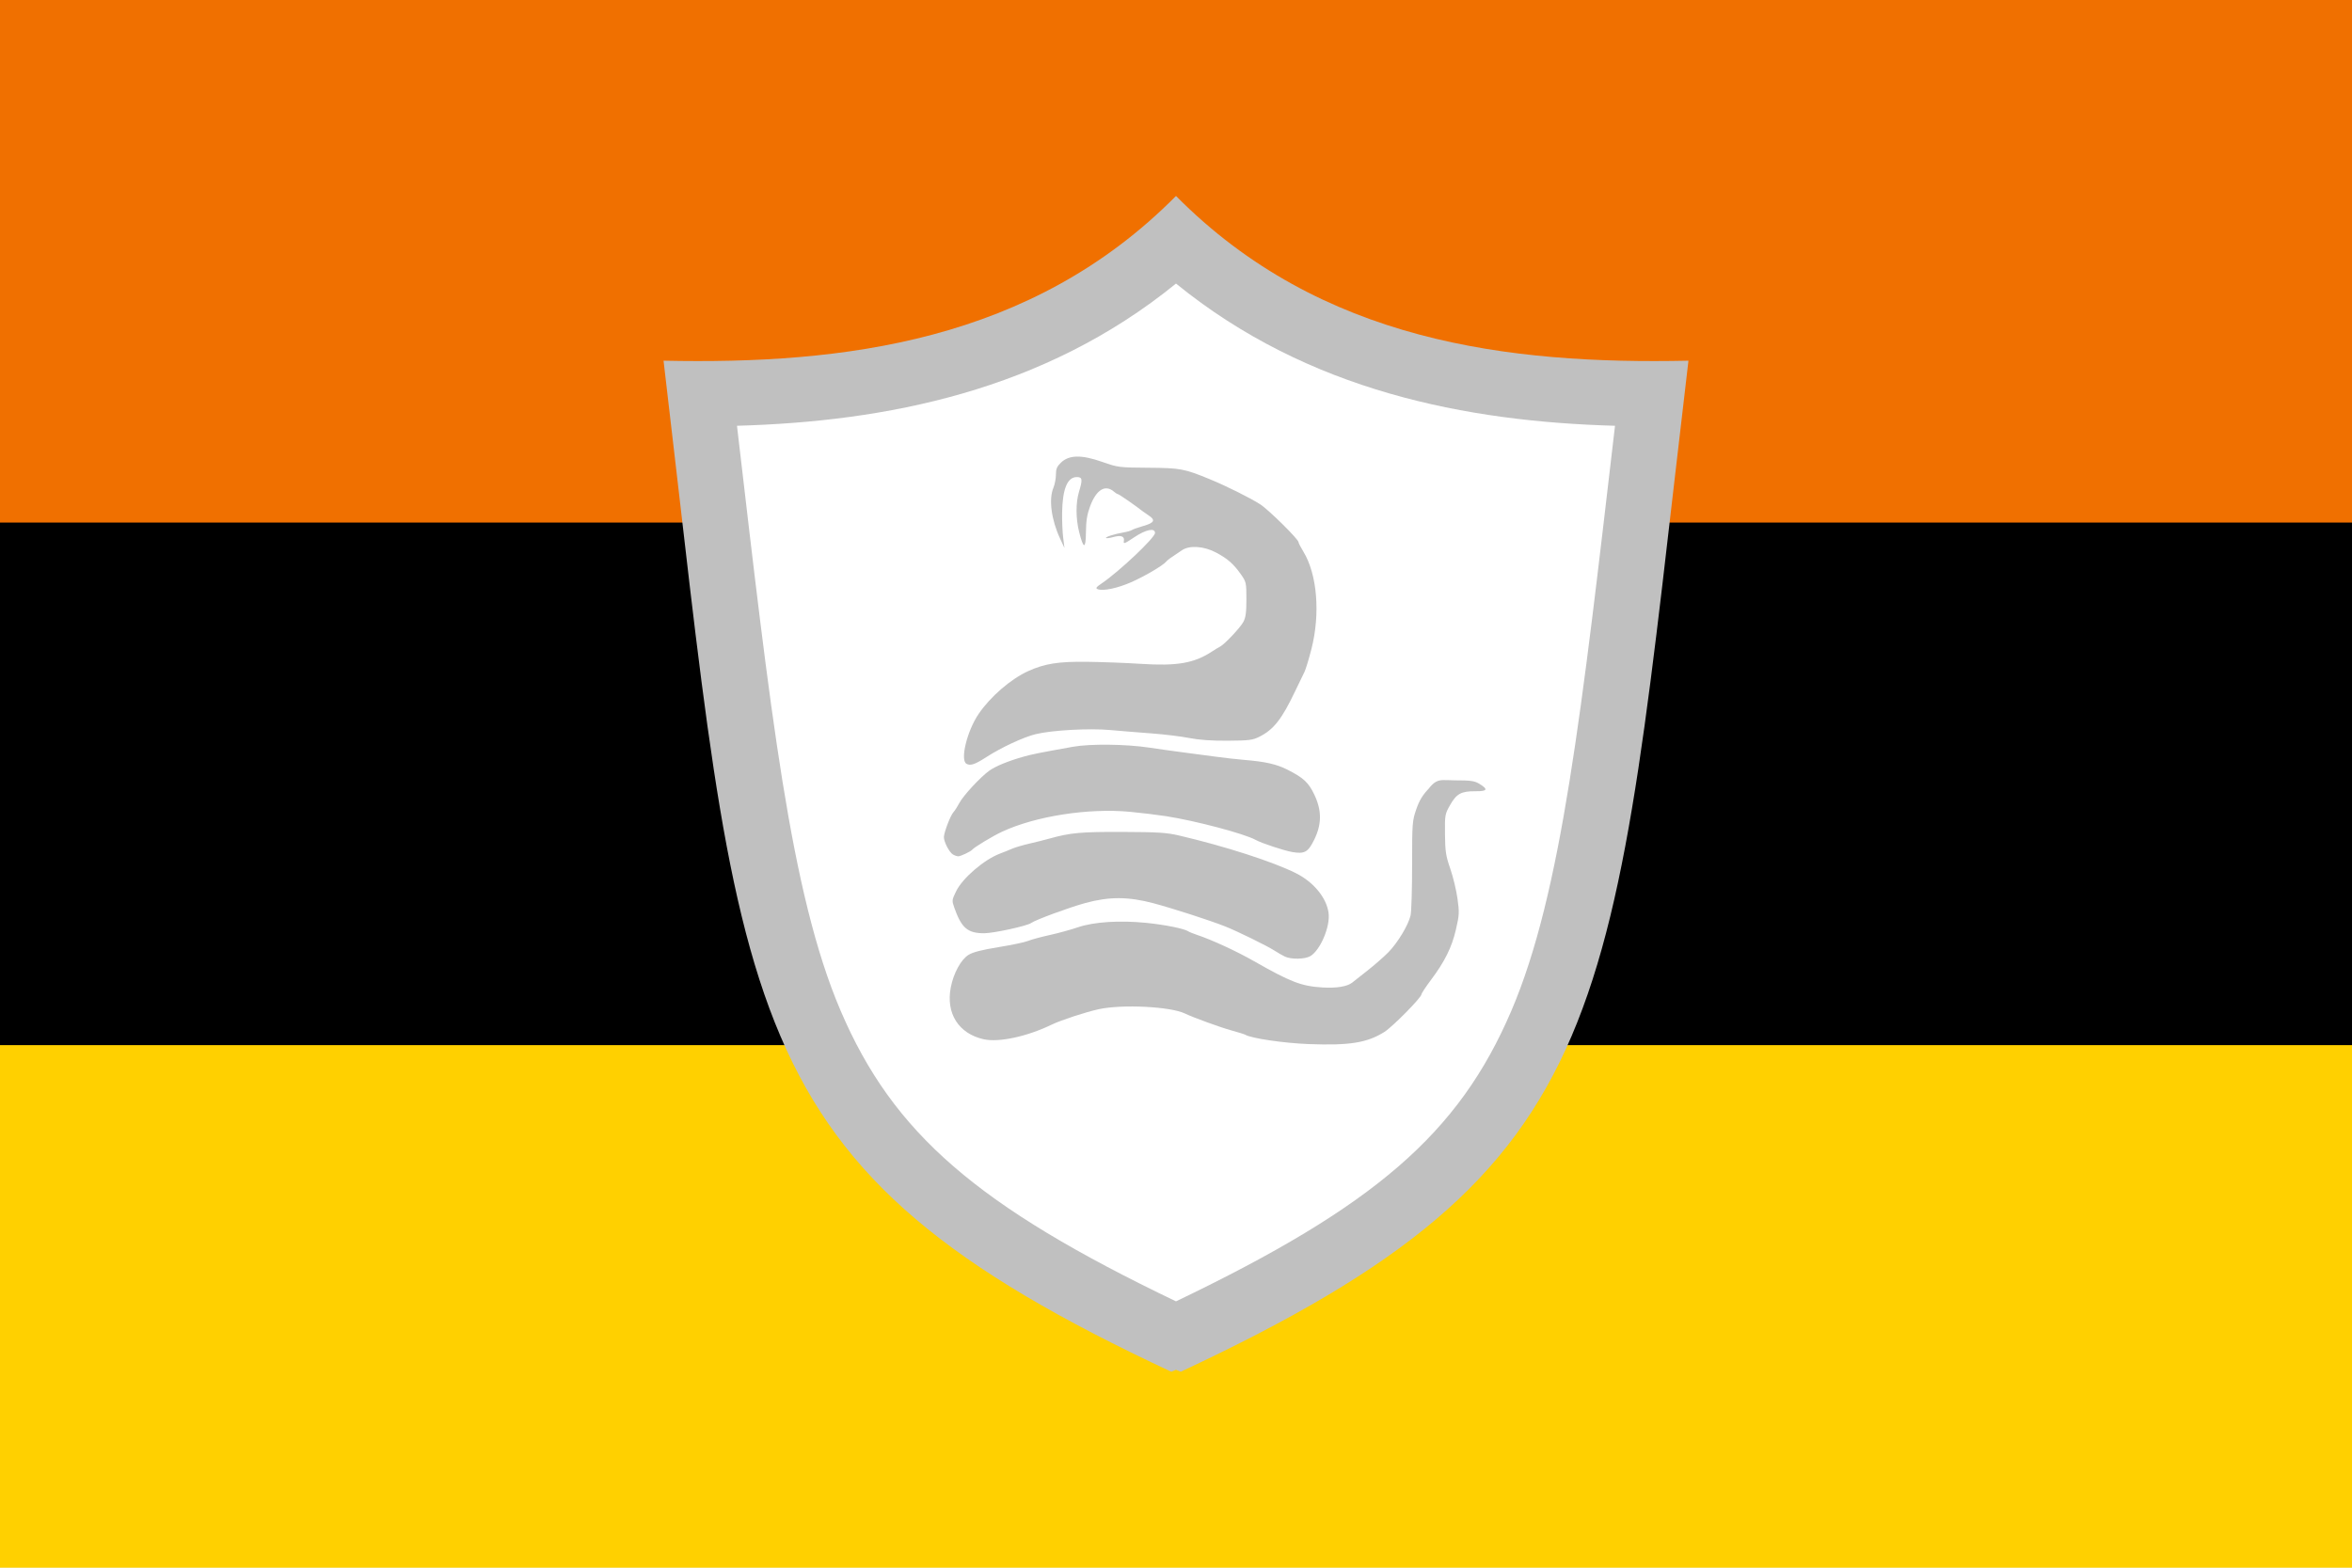
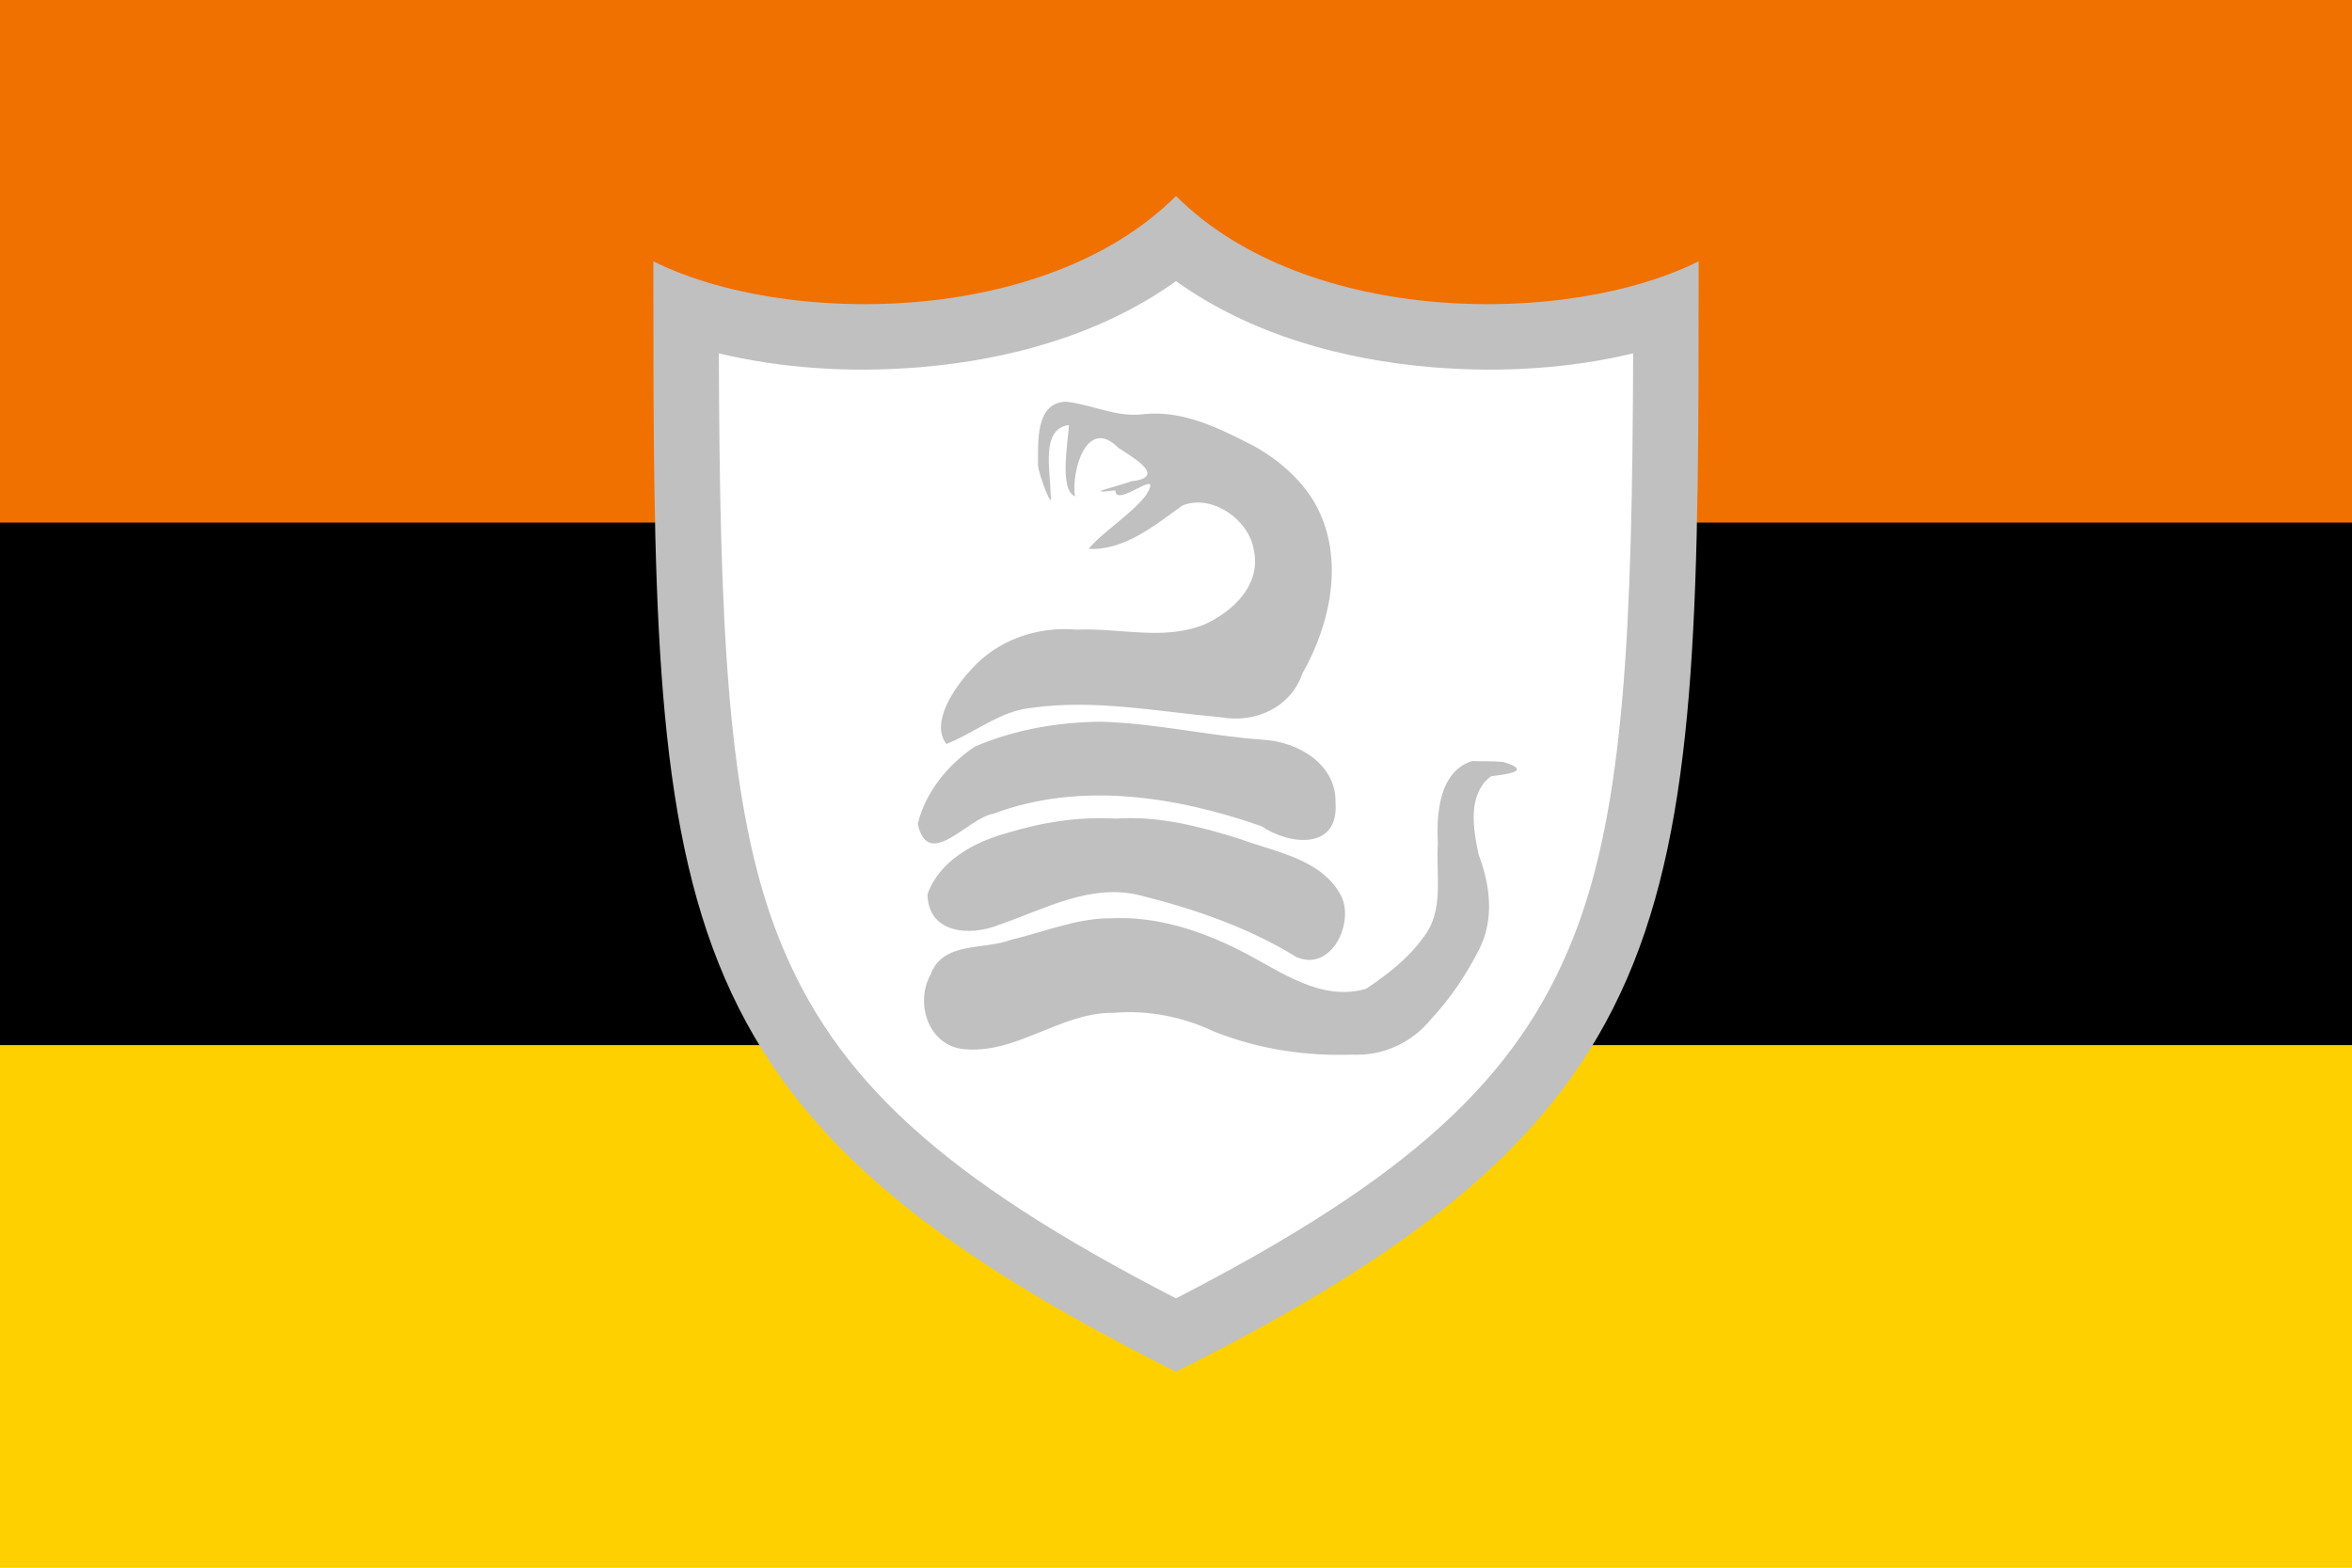
<svg xmlns="http://www.w3.org/2000/svg" xml:space="preserve" width="4608" height="3072" viewBox="0 0 1219.2 812.8">
  <path d="M 1219.2,2.5119996e-6 V 812.8 H 0 V 2.5119996e-6 Z" style="display:inline;fill:#ffd000;fill-opacity:1;fill-rule:evenodd;stroke:none;stroke-width:8.467;stroke-linecap:round;stroke-linejoin:round" />
  <path d="M 0,541.867 V 2.5119996e-6 H 1219.2 V 541.867 Z" style="display:inline;fill:#000;fill-opacity:1;fill-rule:evenodd;stroke:none;stroke-width:8.467;stroke-linecap:round;stroke-linejoin:round" />
  <path d="M 0,270.933 V 0 h 1219.2 v 270.933 z" style="fill:#f07000;fill-opacity:1;fill-rule:evenodd;stroke:none;stroke-width:8.467;stroke-linecap:round;stroke-linejoin:round" />
-   <path d="m 609.6,101.6 c -74.927,75.687 -172.417,87.384 -265.643,85.407 40.665,342.677 33.306,416.716 263.185,524.193 l 0.003,-0.003 c 0.849,-0.332 1.612,-0.678 2.455,-1.011 0.843,0.333 1.605,0.679 2.455,1.011 l 0.003,0.003 C 841.936,603.723 834.578,529.684 875.243,187.007 782.017,188.984 684.527,177.287 609.6,101.6 Z" style="color:#000;fill:silver;stroke-linecap:round;stroke-linejoin:round;-inkscape-stroke:none;fill-opacity:1" />
-   <path d="M 609.599 147.019 C 540.982 202.84 459.096 218.571 382.027 220.754 C 399.314 368.609 409.687 463.078 435.734 523.986 C 462.997 587.739 506.585 625.304 609.599 674.715 C 712.614 625.303 756.204 587.739 783.467 523.986 C 809.514 463.078 819.885 368.609 837.172 220.754 C 760.102 218.571 678.217 202.84 609.599 147.019 z M 558.232 236.733 C 561.705 236.676 565.99 237.588 571.327 239.464 C 579.489 242.335 580.031 242.404 595.175 242.512 C 611.854 242.629 613.864 243.001 627.054 248.428 C 635.723 251.995 647.719 257.966 653.205 261.446 C 657.504 264.175 673.104 279.572 673.104 281.09 C 673.104 281.518 674.259 283.767 675.675 286.089 C 682.783 297.754 684.471 318.167 679.831 336.373 C 678.465 341.732 676.837 347.114 676.214 348.332 C 675.59 349.55 673.372 354.134 671.283 358.517 C 664.42 372.923 660.204 378.279 652.802 381.993 C 649.342 383.729 647.429 383.967 636.42 384.04 C 627.991 384.096 621.518 383.639 616.429 382.629 C 612.288 381.808 603.521 380.738 596.946 380.252 C 590.371 379.765 580.77 378.983 575.611 378.513 C 564.632 377.51 545.278 378.575 536.826 380.645 C 530.522 382.189 518.964 387.575 511.241 392.568 C 505.387 396.352 503.025 397.146 500.991 396.007 C 497.6 394.109 501.249 379.068 507.254 370.196 C 513.311 361.247 523.921 352.07 532.958 347.961 C 541.521 344.068 548.672 342.936 563.487 343.125 C 571.418 343.228 583.884 343.699 591.19 344.175 C 610.179 345.415 619.066 343.869 628.383 337.707 C 629.844 336.74 631.62 335.671 632.33 335.33 C 634.594 334.248 642.798 325.585 644.476 322.508 C 645.737 320.197 646.094 317.588 646.094 310.684 C 646.094 302.168 645.985 301.671 643.291 297.84 C 639.415 292.327 636.33 289.625 630.25 286.418 C 624.045 283.144 616.66 282.638 612.775 285.221 C 606.443 289.433 605.292 290.264 604.469 291.227 C 602.703 293.294 593.338 298.792 586.338 301.87 C 579.181 305.018 571.807 306.549 568.997 305.471 C 567.792 305.008 568.198 304.424 571.078 302.474 C 580.176 296.316 598.717 278.78 598.717 276.337 C 598.717 273.533 593.953 274.532 587.875 278.609 C 582.88 281.961 582.251 282.185 582.572 280.507 C 583.045 278.03 581.131 277.329 577.005 278.469 C 575.219 278.963 573.568 279.178 573.337 278.948 C 572.809 278.419 577.687 276.858 582.335 276.066 C 584.283 275.735 586.276 275.165 586.763 274.8 C 587.25 274.435 589.94 273.479 592.741 272.675 C 598.408 271.05 599.102 269.642 595.42 267.23 C 594.094 266.36 592.599 265.317 592.099 264.912 C 589.181 262.546 580.023 256.205 579.525 256.205 C 579.199 256.205 578.303 255.654 577.535 254.981 C 572.955 250.972 568.284 253.82 565.038 262.597 C 563.5 266.757 562.963 270.111 562.917 275.872 C 562.841 284.878 561.661 284.869 559.393 275.844 C 557.631 268.836 557.602 260.622 559.321 254.957 C 561.266 248.542 561.087 247.347 558.178 247.347 C 553.275 247.347 550.738 253.544 550.562 265.95 C 550.503 270.092 550.754 275.871 551.118 278.793 L 551.78 284.109 L 549.513 279.236 C 544.98 269.497 543.568 258.856 546.028 252.969 C 546.759 251.219 547.356 248.119 547.356 246.077 C 547.356 243.108 547.888 241.854 550.012 239.819 C 552.099 237.819 554.758 236.792 558.232 236.734 L 558.232 236.733 z M 574.709 386.111 L 574.71 386.111 C 581.951 386.191 589.595 386.695 595.617 387.602 A 937.774 937.774 0 0 0 612.887 390.027 C 617.026 390.555 624.398 391.533 629.268 392.201 C 634.138 392.87 641.112 393.662 644.765 393.961 C 655.872 394.877 661.659 396.176 667.285 399.016 C 675.711 403.27 678.335 405.707 681.336 412.063 C 685.223 420.297 685.188 427.356 681.221 435.415 C 678.066 441.827 676.237 442.847 669.857 441.757 C 665.664 441.04 653.959 437.164 650.964 435.502 C 645.145 432.269 619.964 425.59 604.473 423.167 C 600.089 422.482 591.718 421.466 585.87 420.911 C 564.284 418.859 536.896 423.106 519.461 431.208 C 514.615 433.461 505.038 439.235 503.964 440.553 C 503.185 441.51 497.895 444 496.703 443.974 C 496.069 443.959 494.853 443.538 493.996 443.04 C 492.023 441.891 489.093 436.142 489.295 433.813 C 489.536 430.99 492.699 422.816 494.189 421.157 C 494.94 420.322 496.34 418.146 497.303 416.319 C 499.329 412.473 508.303 402.795 512.819 399.582 C 516.15 397.214 522.708 394.525 530.53 392.319 C 535.052 391.044 538.462 390.361 556.212 387.172 C 560.629 386.379 567.467 386.033 574.709 386.111 z M 747.993 404.449 C 749.662 404.387 751.638 404.582 754.297 404.582 C 762.217 404.582 764.362 404.879 766.72 406.306 C 771.583 409.248 771.112 410.277 764.922 410.231 C 757.489 410.174 755.067 411.472 751.729 417.31 C 749.006 422.07 748.932 422.484 749.031 432.477 C 749.118 441.417 749.472 443.736 751.762 450.345 C 753.209 454.522 754.892 461.48 755.502 465.808 C 756.521 473.036 756.458 474.343 754.718 481.886 C 752.581 491.155 748.903 498.576 741.721 508.124 C 739.048 511.675 736.861 514.993 736.861 515.496 C 736.861 517.154 721.908 532.334 717.61 535.04 C 708.669 540.664 699.525 542.132 678.415 541.327 C 665.464 540.832 648.502 538.332 645.5 536.477 C 645.082 536.217 641.857 535.214 638.333 534.244 C 632.534 532.648 618.676 527.606 614.214 525.469 C 606.68 521.862 581.812 520.61 569.625 523.225 C 562.988 524.651 549.935 528.929 545.141 531.249 C 532.399 537.421 517.721 540.577 509.912 538.827 C 496.904 535.911 490.258 525.448 492.851 511.97 C 494.284 504.524 498.121 497.497 502.102 495.032 C 504.316 493.661 509.071 492.445 517.638 491.058 C 524.427 489.959 531.295 488.513 532.898 487.842 C 534.502 487.172 539.506 485.81 544.02 484.816 C 548.534 483.823 555.136 482.012 558.694 480.791 C 566.973 477.952 580.399 477.083 594.289 478.485 C 603.925 479.459 614.037 481.503 615.986 482.871 C 616.473 483.214 618.466 484.027 620.414 484.679 C 628.217 487.29 640.882 493.123 649.879 498.248 C 669.154 509.228 674.563 511.308 685.582 511.977 C 692.787 512.415 698.36 511.497 700.947 509.445 A 8101.656 8101.656 0 0 1 708.664 503.363 C 712.394 500.425 717.314 496.132 719.596 493.821 C 724.491 488.865 730.105 479.554 731.209 474.561 C 731.64 472.612 731.99 460.853 731.99 448.431 C 731.99 426.855 732.086 425.563 734.127 419.645 C 735.696 415.098 737.39 412.267 740.493 409.014 C 743.288 405.376 745.212 404.554 747.993 404.449 z M 581.892 431.328 C 600.224 431.396 604.755 431.681 611.115 433.167 C 635.056 438.764 659.904 446.778 671.774 452.731 C 680.956 457.337 687.61 465.433 688.684 473.305 C 689.643 480.349 684.451 492.637 679.205 495.738 C 676.421 497.382 669.262 497.497 666.018 495.949 C 664.8 495.369 662.41 493.995 660.705 492.898 C 656.732 490.34 641.342 482.789 635.025 480.296 C 627.038 477.148 607.781 470.927 597.831 468.284 C 584.881 464.843 574.968 464.814 562.618 468.182 C 554.286 470.455 536.626 476.968 534.515 478.549 C 532.515 480.044 515.034 483.862 510.178 483.862 C 501.537 483.862 498.399 481.16 494.628 470.47 C 493.391 466.959 493.438 466.563 495.609 462.123 C 498.973 455.245 510.116 445.671 518.382 442.556 A 158.915 158.915 0 0 0 524.775 439.981 C 526.236 439.34 530.221 438.171 533.63 437.384 C 537.04 436.597 541.821 435.396 544.257 434.714 C 554.841 431.755 560.455 431.25 581.892 431.328 z" style="color:#000;fill:#fff;stroke-linecap:round;stroke-linejoin:round;-inkscape-stroke:none" />
+   <path d="m 338.667,135.467 c 0,338.667 0,440.267 270.933,575.733 C 880.533,575.733 880.533,474.133 880.533,135.467 812.8,169.333 677.333,169.333 609.6,101.6 541.867,169.333 406.4,169.333 338.667,135.467 Z" style="display:inline;fill:silver;fill-opacity:1;stroke-width:67.733;stroke-miterlimit:128;paint-order:stroke fill markers" />
+   <path d="M 609.599 145.764 C 570.869 173.472 523.249 186.524 476.946 190.383 C 440.551 193.416 404.754 190.929 372.625 183.203 C 373.102 325.059 376.834 419.093 403.978 486.955 C 432.897 559.252 487.952 610.545 609.599 673.16 C 731.247 610.544 786.304 559.253 815.223 486.955 C 842.367 419.093 846.099 325.059 846.576 183.203 C 814.446 190.929 778.649 193.416 742.254 190.383 C 695.951 186.524 648.33 173.472 609.599 145.764 z M 552.315 208.249 C 566.227 209.638 578.898 216.776 593.354 214.669 C 613.897 212.708 632.63 222.371 650.322 231.433 C 663.477 238.824 675.78 249.599 682.783 263.079 C 696.811 290.371 689.683 323.514 675.17 349.087 C 668.959 367.034 650.529 375.145 632.549 371.833 C 600.17 368.976 567.539 362.409 534.952 366.954 C 518.425 368.5 505.343 379.992 490.543 385.716 C 482.176 374.738 494.607 356.602 503.265 347.3 C 516.931 331.756 537.771 324.62 558.152 326.442 C 580.163 325.447 603.327 332.355 624.398 323.746 C 639.488 316.85 654.033 302.909 649.856 284.78 C 647.37 269.447 628.038 255.84 612.907 262.115 C 598.534 272.387 582.943 285.438 564.274 284.611 C 571.424 275.9 585.657 267.305 593.914 256.965 C 604.173 240.451 578.195 264.151 578.178 254.239 C 559.629 256.481 579.792 252.092 586.366 249.54 C 605.504 247.422 587.076 237.062 579.778 232.248 C 563.412 215.654 555.235 244.053 557.226 257.355 C 549.197 253.879 553.395 230.743 554.12 220.359 C 539.002 222.256 544.744 245.227 544.578 256.311 C 546.375 267.118 538.07 245.043 538.08 241.216 C 538.172 229.894 536.439 208.973 552.315 208.249 z M 570.618 374.195 C 598.875 374.941 626.621 381.534 654.8 383.541 C 672.577 384.518 692.742 396.031 692.28 416.069 C 694.138 440.89 668.498 438.26 653.876 428.348 C 609.74 412.921 559.914 405.034 514.968 421.878 C 501.625 424.049 481.259 451.748 475.731 427.187 C 479.678 410.746 491.379 396.384 505.278 387.134 C 525.732 378.297 548.394 374.377 570.618 374.195 z M 763.122 394.567 C 768.525 394.806 773.959 394.5 779.343 395.077 C 794.828 399.845 780.844 401.455 772.895 402.466 C 760.534 411.803 763.644 429.818 766.453 442.999 C 772.365 458.527 774.656 476.123 767.085 491.543 C 760.418 504.84 751.992 517.493 741.853 528.349 C 731.968 540.577 716.904 547.575 701.128 546.79 C 676.617 547.673 652.126 543.926 629.327 534.823 C 613.045 527.171 595.282 523.596 577.246 525.117 C 549.497 524.774 526.553 547.156 498.635 543.849 C 480.807 541.315 474.295 519.609 482.467 505.146 C 488.802 487.884 510.207 492.686 524.171 487.209 C 541.215 483.275 557.766 476.093 575.503 476.108 C 599.559 474.902 622.703 482.474 643.852 493.334 C 663.705 503.487 684.473 519.472 708.105 512.678 C 719.115 505.39 729.967 496.945 737.724 486.124 C 748.859 472.205 744.21 453.638 745.349 437.256 C 744.543 421.98 745.946 399.974 763.122 394.567 z M 586.871 424.174 C 606.075 424.307 624.607 429.296 642.942 435.043 C 661.444 441.914 685.181 445.325 695.231 464.518 C 702.19 478.64 690.029 504.059 672.056 496.215 C 647.175 480.863 619.286 471.297 591.057 464.225 C 565.428 457.744 541.261 471.471 517.859 479.482 C 503 485.524 481.156 484.216 480.781 463.661 C 486.972 446.176 505.112 436.492 522.078 431.873 C 540.411 426.245 559.387 423.309 578.598 424.426 C 581.37 424.235 584.128 424.155 586.871 424.174 z" style="color:#000;fill:#fff;stroke-miterlimit:128;-inkscape-stroke:none" />
</svg>
